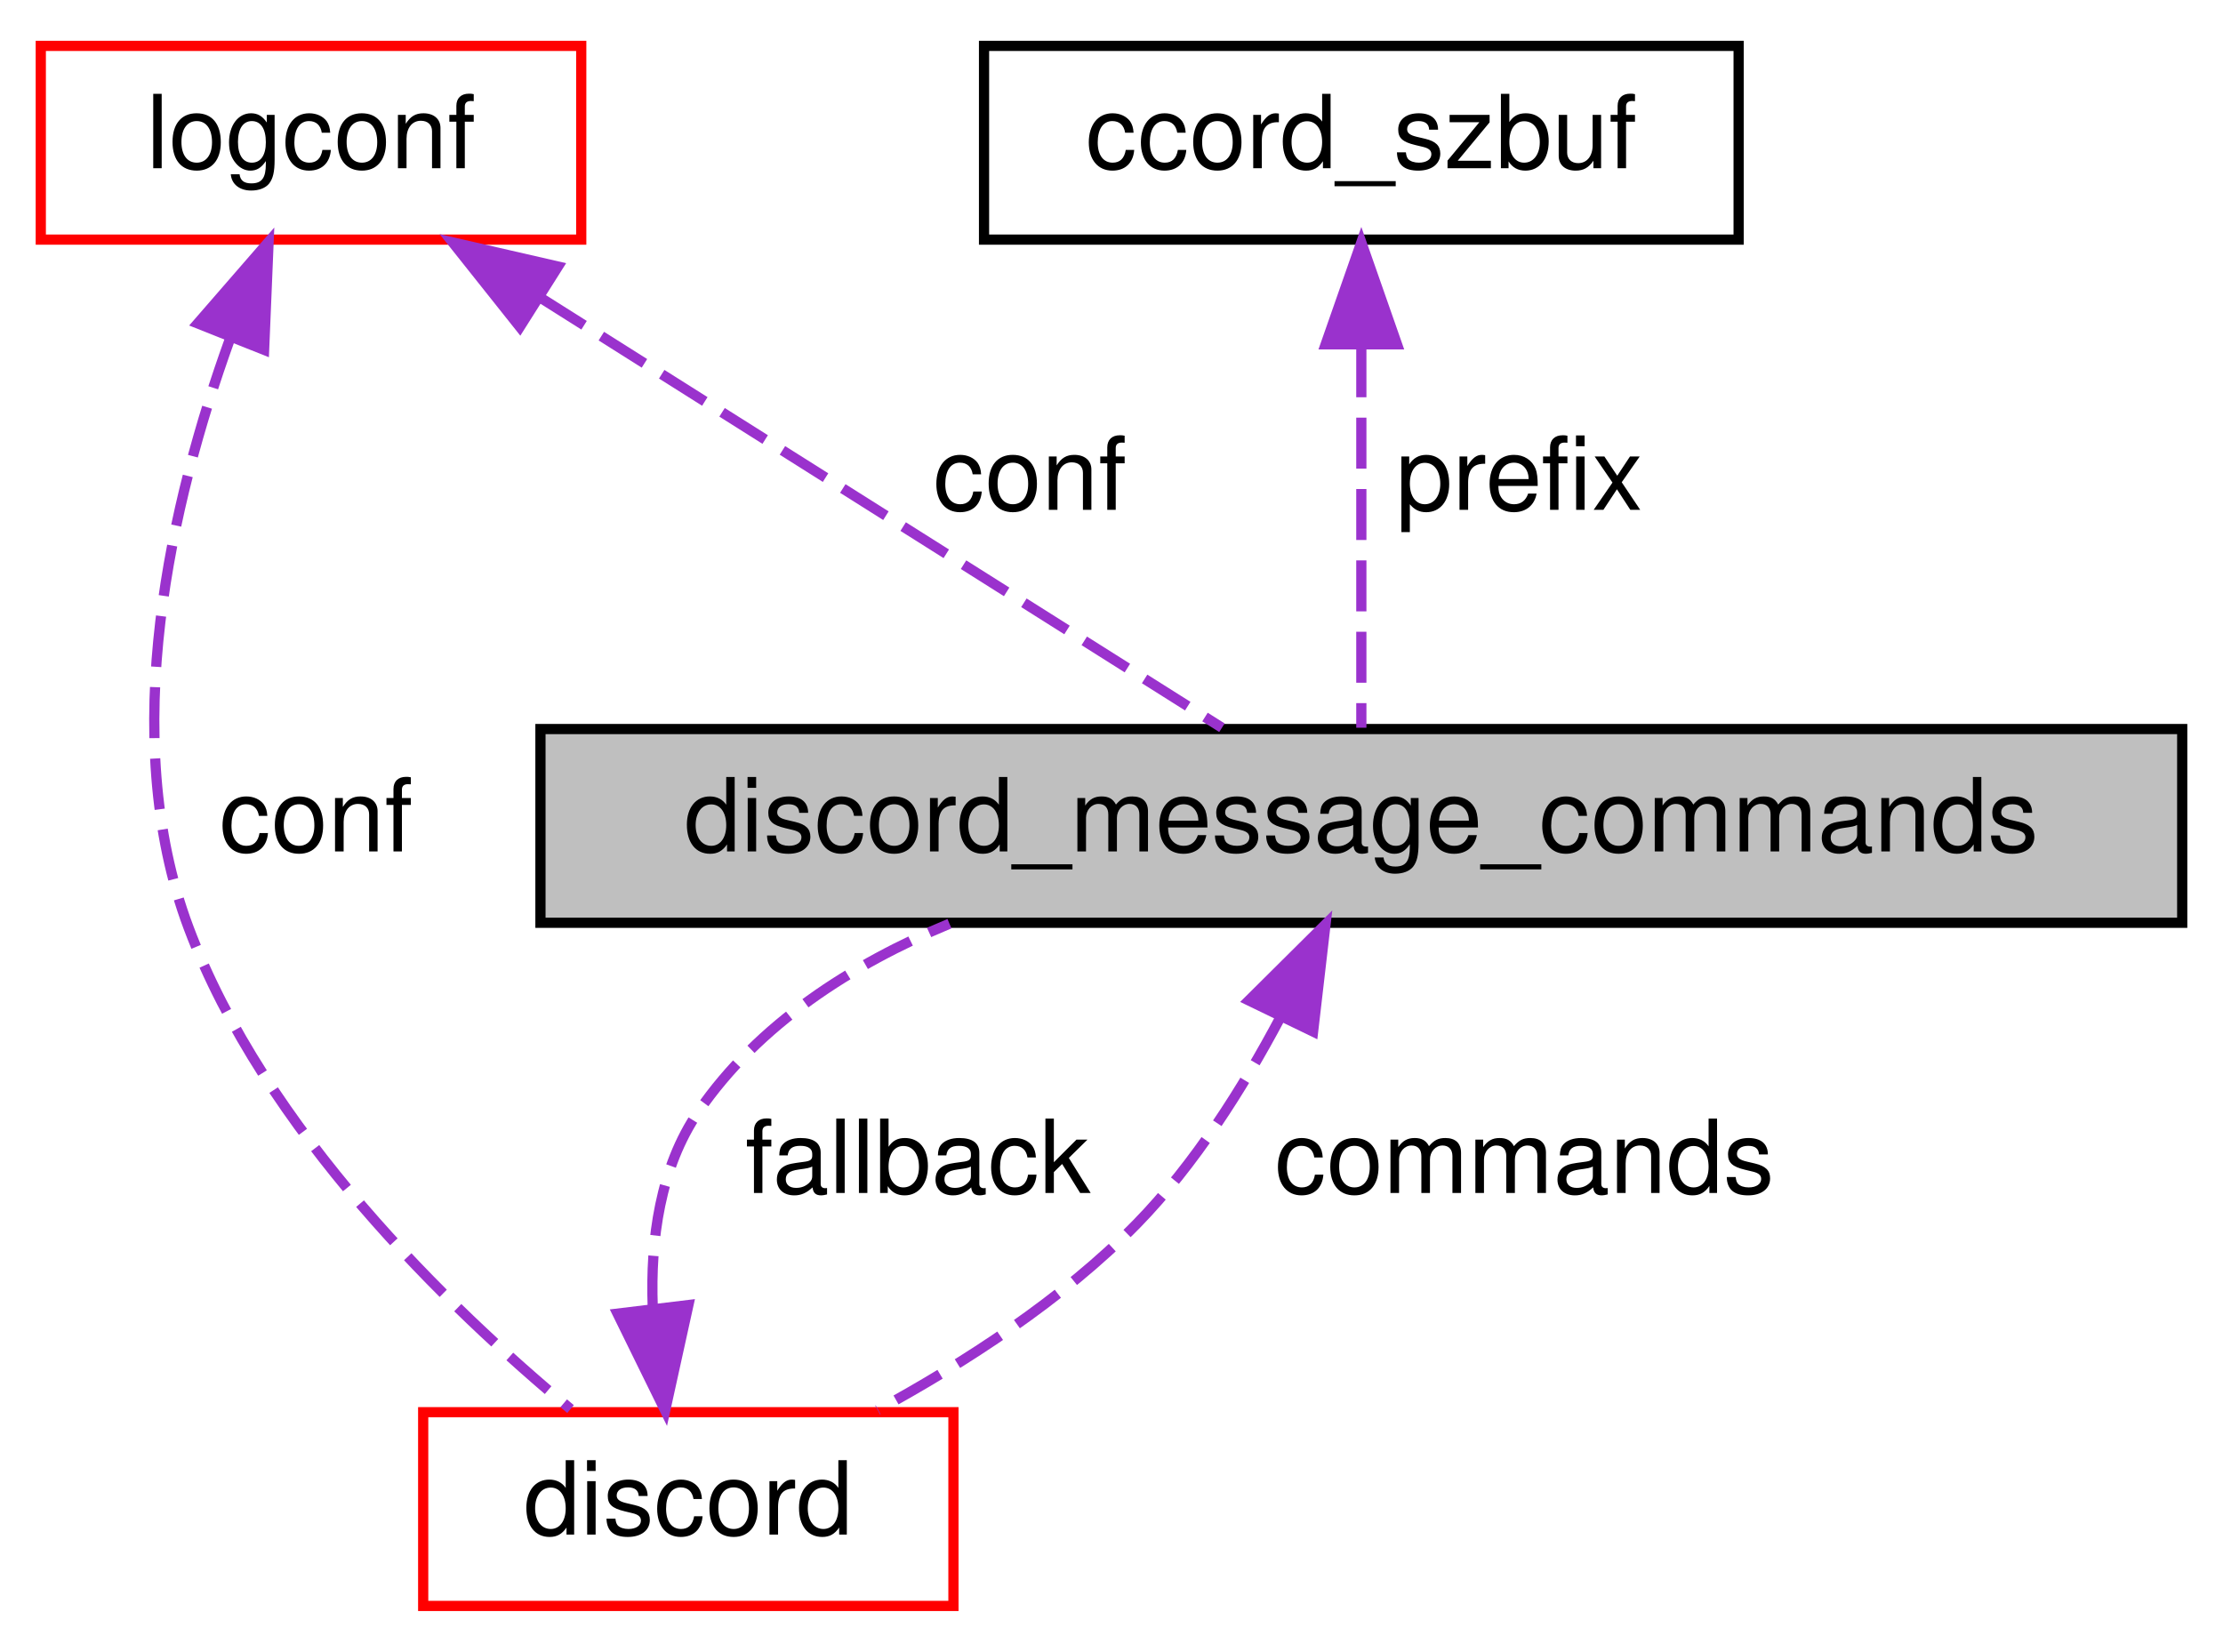
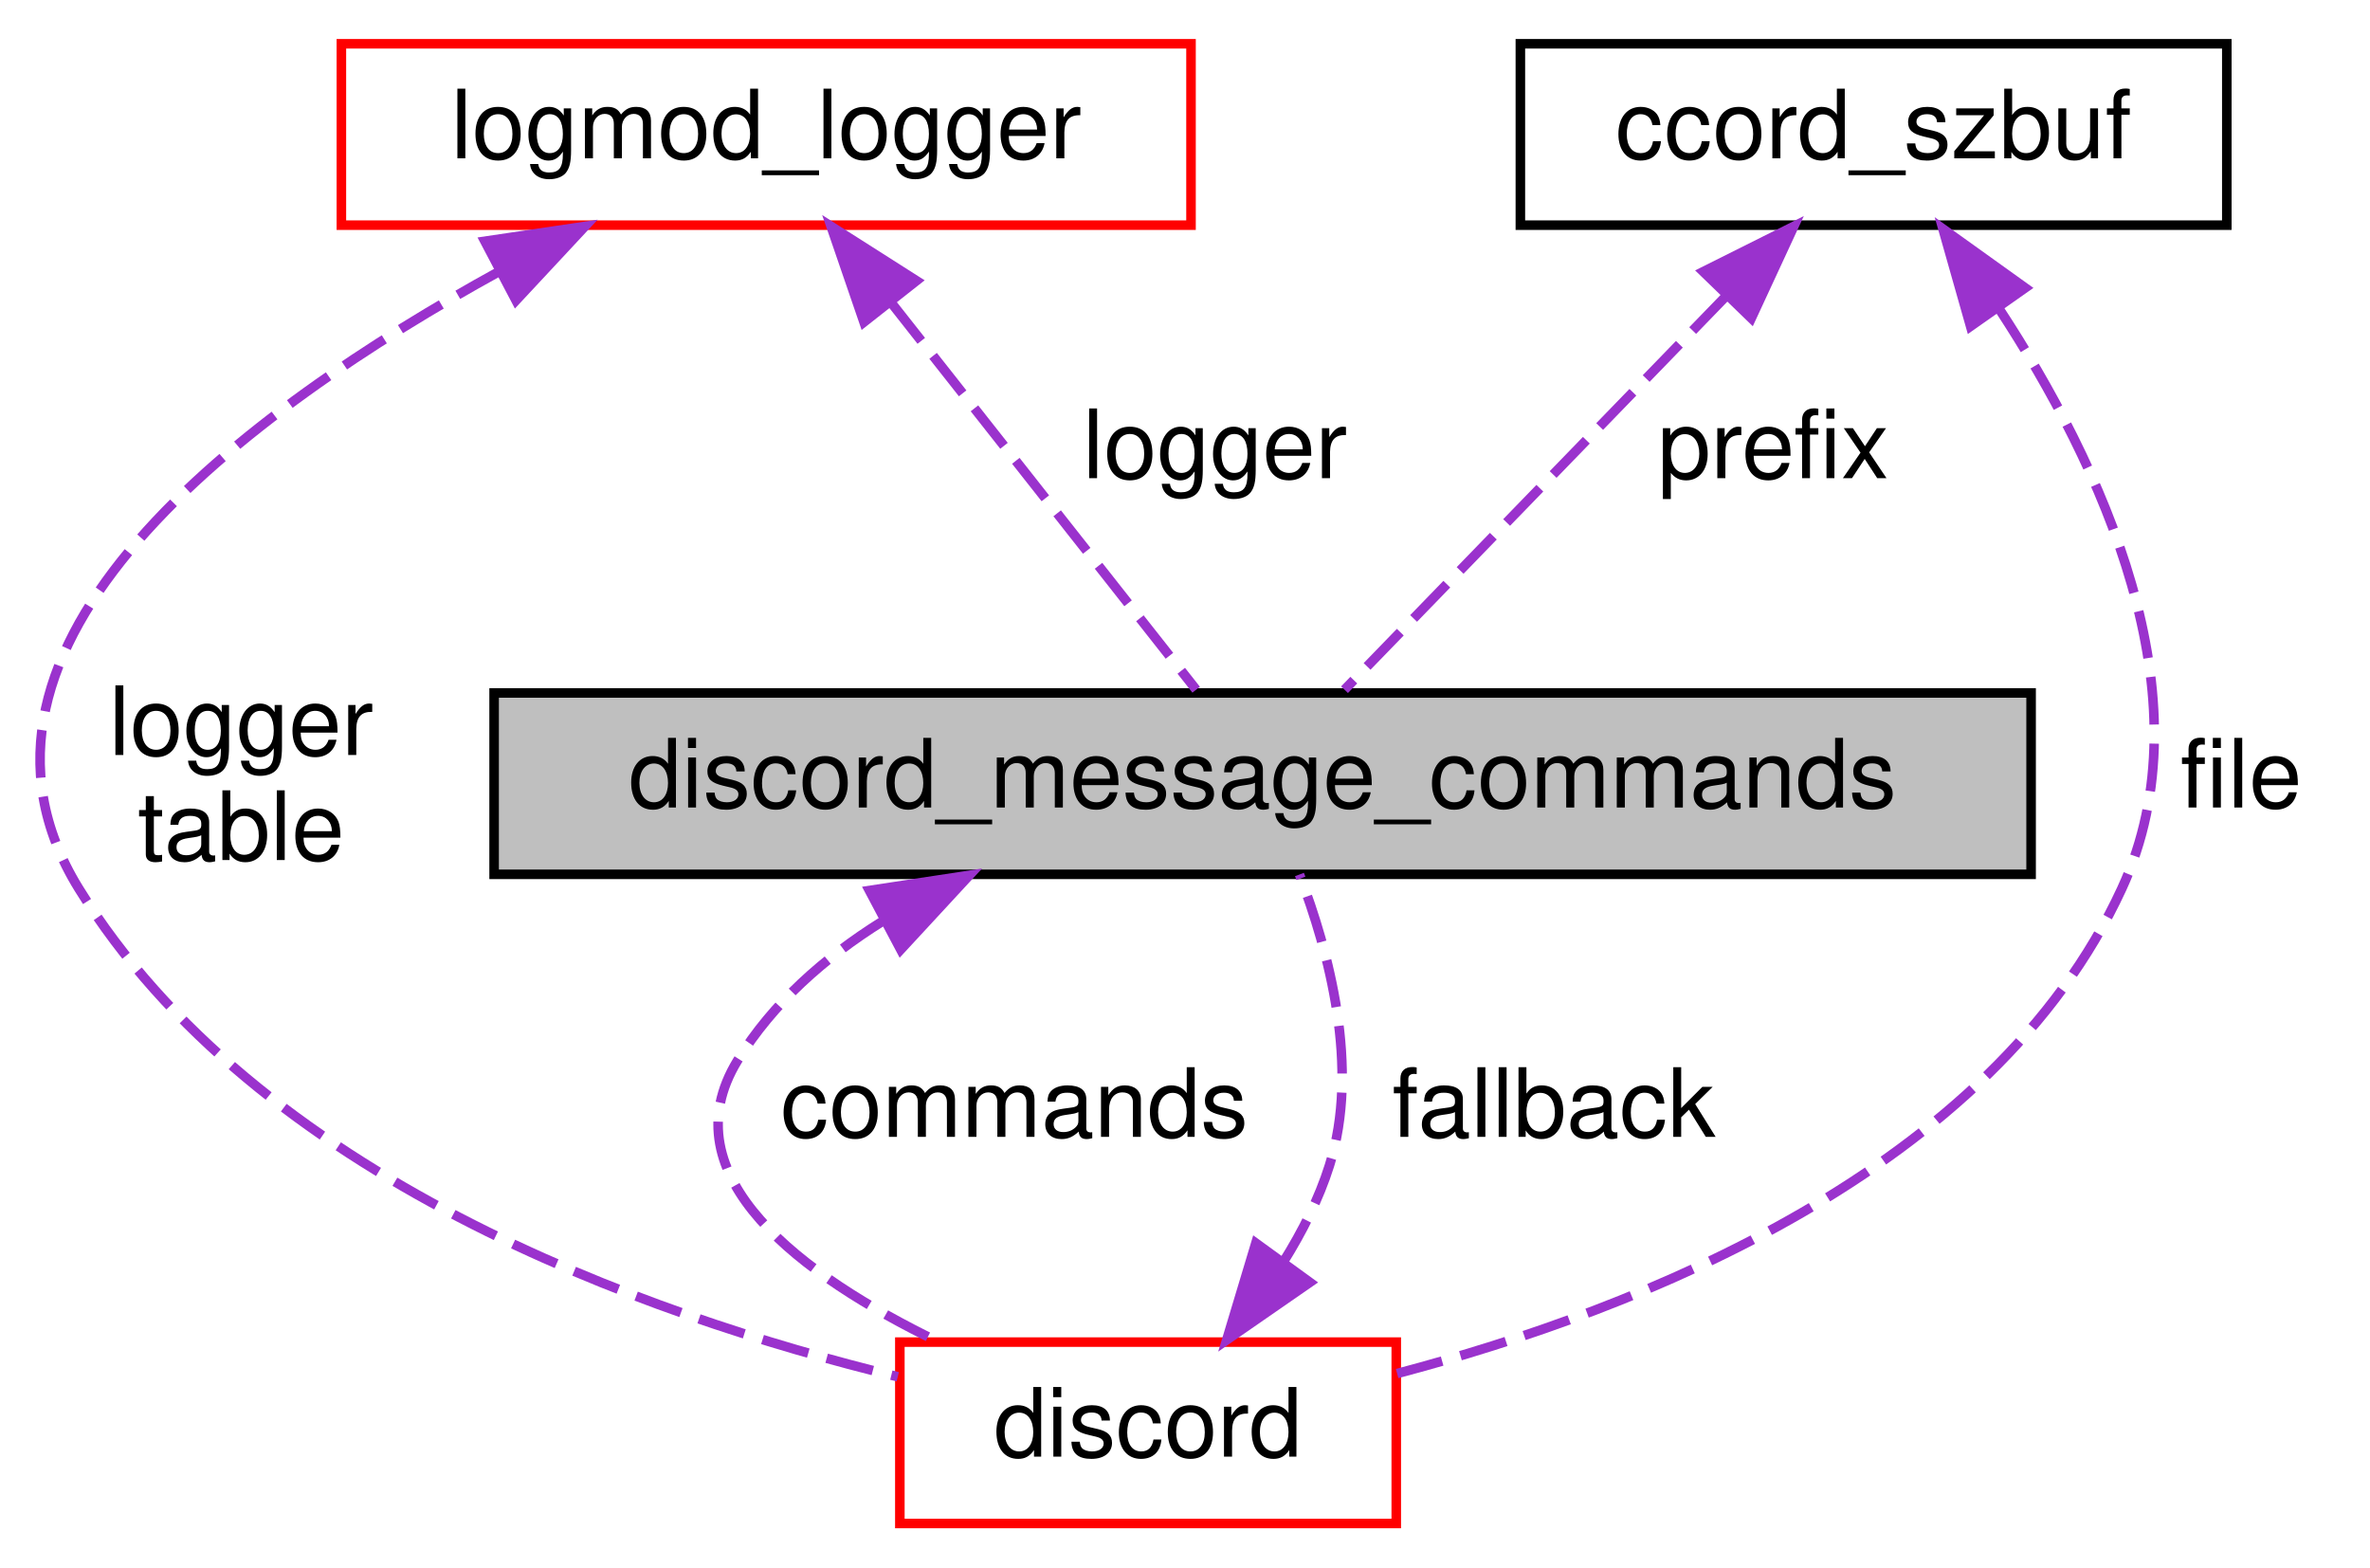
- <svg xmlns="http://www.w3.org/2000/svg" xmlns:xlink="http://www.w3.org/1999/xlink" width="218pt" height="162pt" viewBox="0.00 0.00 218.00 162.00">
-   <g id="graph0" class="graph" transform="scale(1 1) rotate(0) translate(4 158)">
+ <svg xmlns="http://www.w3.org/2000/svg" xmlns:xlink="http://www.w3.org/1999/xlink" width="248pt" height="164pt" viewBox="0.00 0.00 248.26 164.00">
+   <g id="graph0" class="graph" transform="scale(1 1) rotate(0) translate(4 160)">
    <g id="node1" class="node">
      <g id="a_node1">
        <a xlink:title="The handle for storing user's message commands.">
-           <polygon fill="#bfbfbf" stroke="black" points="49,-67.5 49,-86.5 210,-86.5 210,-67.5 49,-67.5" />
-           <text text-anchor="middle" x="129.5" y="-74.5" font-family="Helvetica,sans-Serif" font-size="10.00">discord_message_commands</text>
+           <polygon fill="#bfbfbf" stroke="black" points="47.76,-68.5 47.76,-87.5 208.76,-87.5 208.76,-68.5 47.76,-68.5" />
+           <text text-anchor="middle" x="128.26" y="-75.5" font-family="Helvetica,sans-Serif" font-size="10.00">discord_message_commands</text>
        </a>
      </g>
    </g>
    <g id="node4" class="node">
      <g id="a_node4">
        <a xlink:href="structdiscord.html" target="_top" xlink:title="The Discord client handler.">
-           <polygon fill="none" stroke="red" points="37.5,-0.5 37.5,-19.5 89.5,-19.5 89.5,-0.5 37.5,-0.5" />
-           <text text-anchor="middle" x="63.5" y="-7.5" font-family="Helvetica,sans-Serif" font-size="10.00">discord</text>
+           <polygon fill="none" stroke="red" points="90.26,-0.5 90.26,-19.5 142.26,-19.5 142.26,-0.5 90.26,-0.5" />
+           <text text-anchor="middle" x="116.26" y="-7.5" font-family="Helvetica,sans-Serif" font-size="10.00">discord</text>
        </a>
      </g>
    </g>
    <g id="edge5" class="edge">
-       <path fill="none" stroke="#9a32cd" stroke-dasharray="5,2" d="M121.52,-58.14C117.9,-51.32 113.15,-43.79 107.5,-38 100.24,-30.56 90.53,-24.31 82.07,-19.71" />
-       <polygon fill="#9a32cd" stroke="#9a32cd" points="118.47,-59.88 125.99,-67.35 124.77,-56.83 118.47,-59.88" />
-       <text text-anchor="middle" x="145.5" y="-41" font-family="Helvetica,sans-Serif" font-size="10.00"> commands</text>
+       <path fill="none" stroke="#9a32cd" stroke-dasharray="5,2" d="M88.41,-63.56C82.38,-59.79 76.95,-55.01 73.26,-49 65.82,-36.85 80.11,-26.42 94.17,-19.58" />
+       <polygon fill="#9a32cd" stroke="#9a32cd" points="87.07,-66.81 97.54,-68.4 90.35,-60.62 87.07,-66.81" />
+       <text text-anchor="middle" x="102.26" y="-41" font-family="Helvetica,sans-Serif" font-size="10.00"> commands</text>
    </g>
    <g id="node2" class="node">
      <g id="a_node2">
-         <a xlink:href="structlogconf.html" target="_top" xlink:title="A stackful and modularized wrapper over the popular 'log.c' facilities.">
-           <polygon fill="none" stroke="red" points="0,-134.5 0,-153.5 53,-153.5 53,-134.5 0,-134.5" />
-           <text text-anchor="middle" x="26.5" y="-141.5" font-family="Helvetica,sans-Serif" font-size="10.00">logconf</text>
+         <a xlink:href="structlogmod__logger.html" target="_top" xlink:title="Immutable logger structure.">
+           <polygon fill="none" stroke="red" points="31.76,-136.5 31.76,-155.5 120.76,-155.5 120.76,-136.5 31.76,-136.5" />
+           <text text-anchor="middle" x="76.26" y="-143.5" font-family="Helvetica,sans-Serif" font-size="10.00">logmod_logger</text>
        </a>
      </g>
    </g>
    <g id="edge1" class="edge">
-       <path fill="none" stroke="#9a32cd" stroke-dasharray="5,2" d="M49.05,-128.77C69.44,-115.9 98.79,-97.38 115.83,-86.63" />
-       <polygon fill="#9a32cd" stroke="#9a32cd" points="46.98,-125.94 40.39,-134.23 50.72,-131.86 46.98,-125.94" />
-       <text text-anchor="middle" x="97" y="-108" font-family="Helvetica,sans-Serif" font-size="10.00"> conf</text>
+       <path fill="none" stroke="#9a32cd" stroke-dasharray="5,2" d="M89.41,-128.31C99.55,-115.44 113.17,-98.16 121.3,-87.84" />
+       <polygon fill="#9a32cd" stroke="#9a32cd" points="86.5,-126.35 83.06,-136.37 92,-130.68 86.5,-126.35" />
+       <text text-anchor="middle" x="123.26" y="-110" font-family="Helvetica,sans-Serif" font-size="10.00"> logger</text>
    </g>
    <g id="edge4" class="edge">
-       <path fill="none" stroke="#9a32cd" stroke-dasharray="5,2" d="M18.53,-124.7C12.86,-108.97 7.4,-85.9 14.5,-67 21.95,-47.17 39.97,-29.76 51.95,-19.81" />
-       <polygon fill="#9a32cd" stroke="#9a32cd" points="15.39,-126.28 22.34,-134.28 21.9,-123.69 15.39,-126.28" />
-       <text text-anchor="middle" x="27" y="-74.5" font-family="Helvetica,sans-Serif" font-size="10.00"> conf</text>
+       <path fill="none" stroke="#9a32cd" stroke-dasharray="5,2" d="M48.31,-131.66C21.9,-117.13 -11.51,-92.52 4.26,-67 22.89,-36.86 63.21,-22.4 90.04,-15.87" />
+       <polygon fill="#9a32cd" stroke="#9a32cd" points="46.79,-134.82 57.27,-136.37 50.05,-128.62 46.79,-134.82" />
+       <text text-anchor="middle" x="21.26" y="-81" font-family="Helvetica,sans-Serif" font-size="10.00"> logger</text>
+       <text text-anchor="middle" x="21.26" y="-70" font-family="Helvetica,sans-Serif" font-size="10.00">table</text>
    </g>
    <g id="node3" class="node">
      <g id="a_node3">
        <a xlink:href="structccord__szbuf.html" target="_top" xlink:title="Generic sized buffer.">
-           <polygon fill="none" stroke="black" points="92.5,-134.5 92.5,-153.5 166.5,-153.5 166.5,-134.5 92.5,-134.5" />
-           <text text-anchor="middle" x="129.5" y="-141.5" font-family="Helvetica,sans-Serif" font-size="10.00">ccord_szbuf</text>
+           <polygon fill="none" stroke="black" points="155.26,-136.5 155.26,-155.5 229.26,-155.5 229.26,-136.5 155.26,-136.5" />
+           <text text-anchor="middle" x="192.26" y="-143.5" font-family="Helvetica,sans-Serif" font-size="10.00">ccord_szbuf</text>
        </a>
      </g>
    </g>
    <g id="edge2" class="edge">
-       <path fill="none" stroke="#9a32cd" stroke-dasharray="5,2" d="M129.5,-124.04C129.5,-111.67 129.5,-96.12 129.5,-86.63" />
-       <polygon fill="#9a32cd" stroke="#9a32cd" points="126,-124.23 129.5,-134.23 133,-124.23 126,-124.23" />
-       <text text-anchor="middle" x="145" y="-108" font-family="Helvetica,sans-Serif" font-size="10.00"> prefix</text>
+       <path fill="none" stroke="#9a32cd" stroke-dasharray="5,2" d="M176.79,-129.05C164.25,-116.11 147.03,-98.36 136.84,-87.84" />
+       <polygon fill="#9a32cd" stroke="#9a32cd" points="174.42,-131.63 183.9,-136.37 179.45,-126.76 174.42,-131.63" />
+       <text text-anchor="middle" x="181.76" y="-110" font-family="Helvetica,sans-Serif" font-size="10.00"> prefix</text>
+     </g>
+     <g id="edge6" class="edge">
+       <path fill="none" stroke="#9a32cd" stroke-dasharray="5,2" d="M205.44,-127.69C215.97,-111.6 227.56,-87.15 218.26,-67 204.64,-37.47 167.81,-22.93 142.35,-16.21" />
+       <polygon fill="#9a32cd" stroke="#9a32cd" points="202.42,-125.91 199.53,-136.1 208.14,-129.93 202.42,-125.91" />
+       <text text-anchor="middle" x="230.76" y="-75.5" font-family="Helvetica,sans-Serif" font-size="10.00"> file</text>
    </g>
    <g id="edge3" class="edge">
-       <path fill="none" stroke="#9a32cd" stroke-dasharray="5,2" d="M60.01,-29.84C59.77,-36.4 60.72,-43.49 64.5,-49 70.38,-57.56 79.52,-63.42 89.11,-67.41" />
-       <polygon fill="#9a32cd" stroke="#9a32cd" points="63.51,-30.01 61.23,-19.66 56.56,-29.17 63.51,-30.01" />
-       <text text-anchor="middle" x="86" y="-41" font-family="Helvetica,sans-Serif" font-size="10.00"> fallback</text>
+       <path fill="none" stroke="#9a32cd" stroke-dasharray="5,2" d="M130.43,-27.89C132.42,-31.07 134.16,-34.51 135.26,-38 138.5,-48.23 135.19,-60.48 132.12,-68.48" />
+       <polygon fill="#9a32cd" stroke="#9a32cd" points="133.21,-25.76 124.5,-19.73 127.55,-29.87 133.21,-25.76" />
+       <text text-anchor="middle" x="158.76" y="-41" font-family="Helvetica,sans-Serif" font-size="10.00"> fallback</text>
    </g>
  </g>
</svg>
